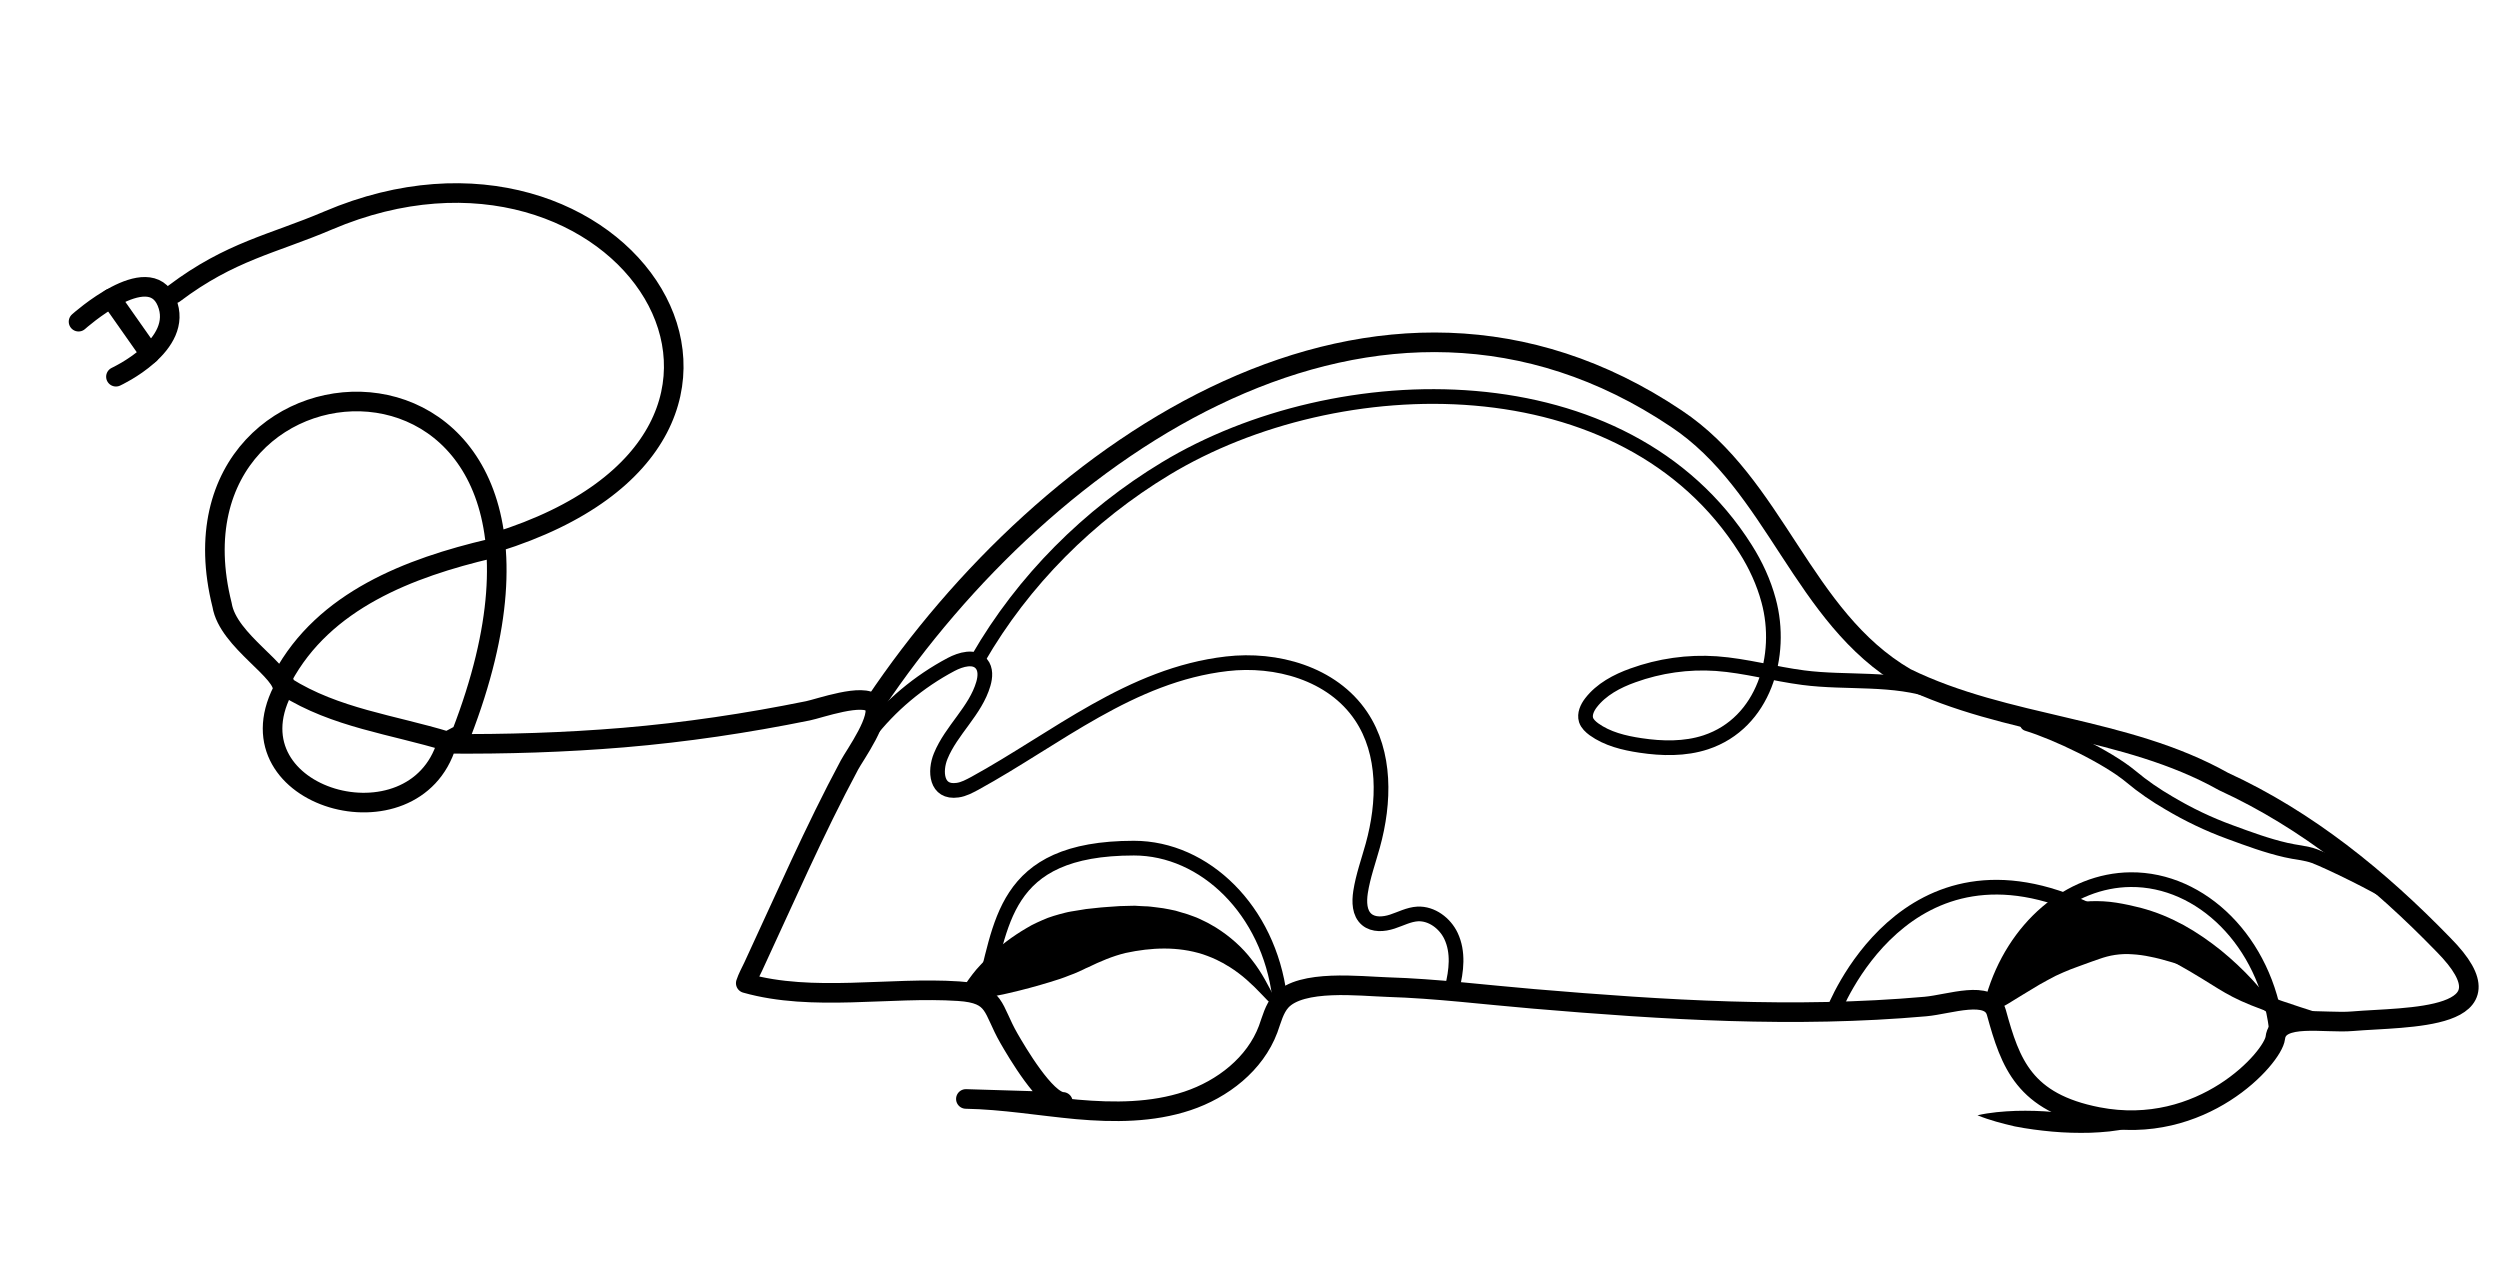
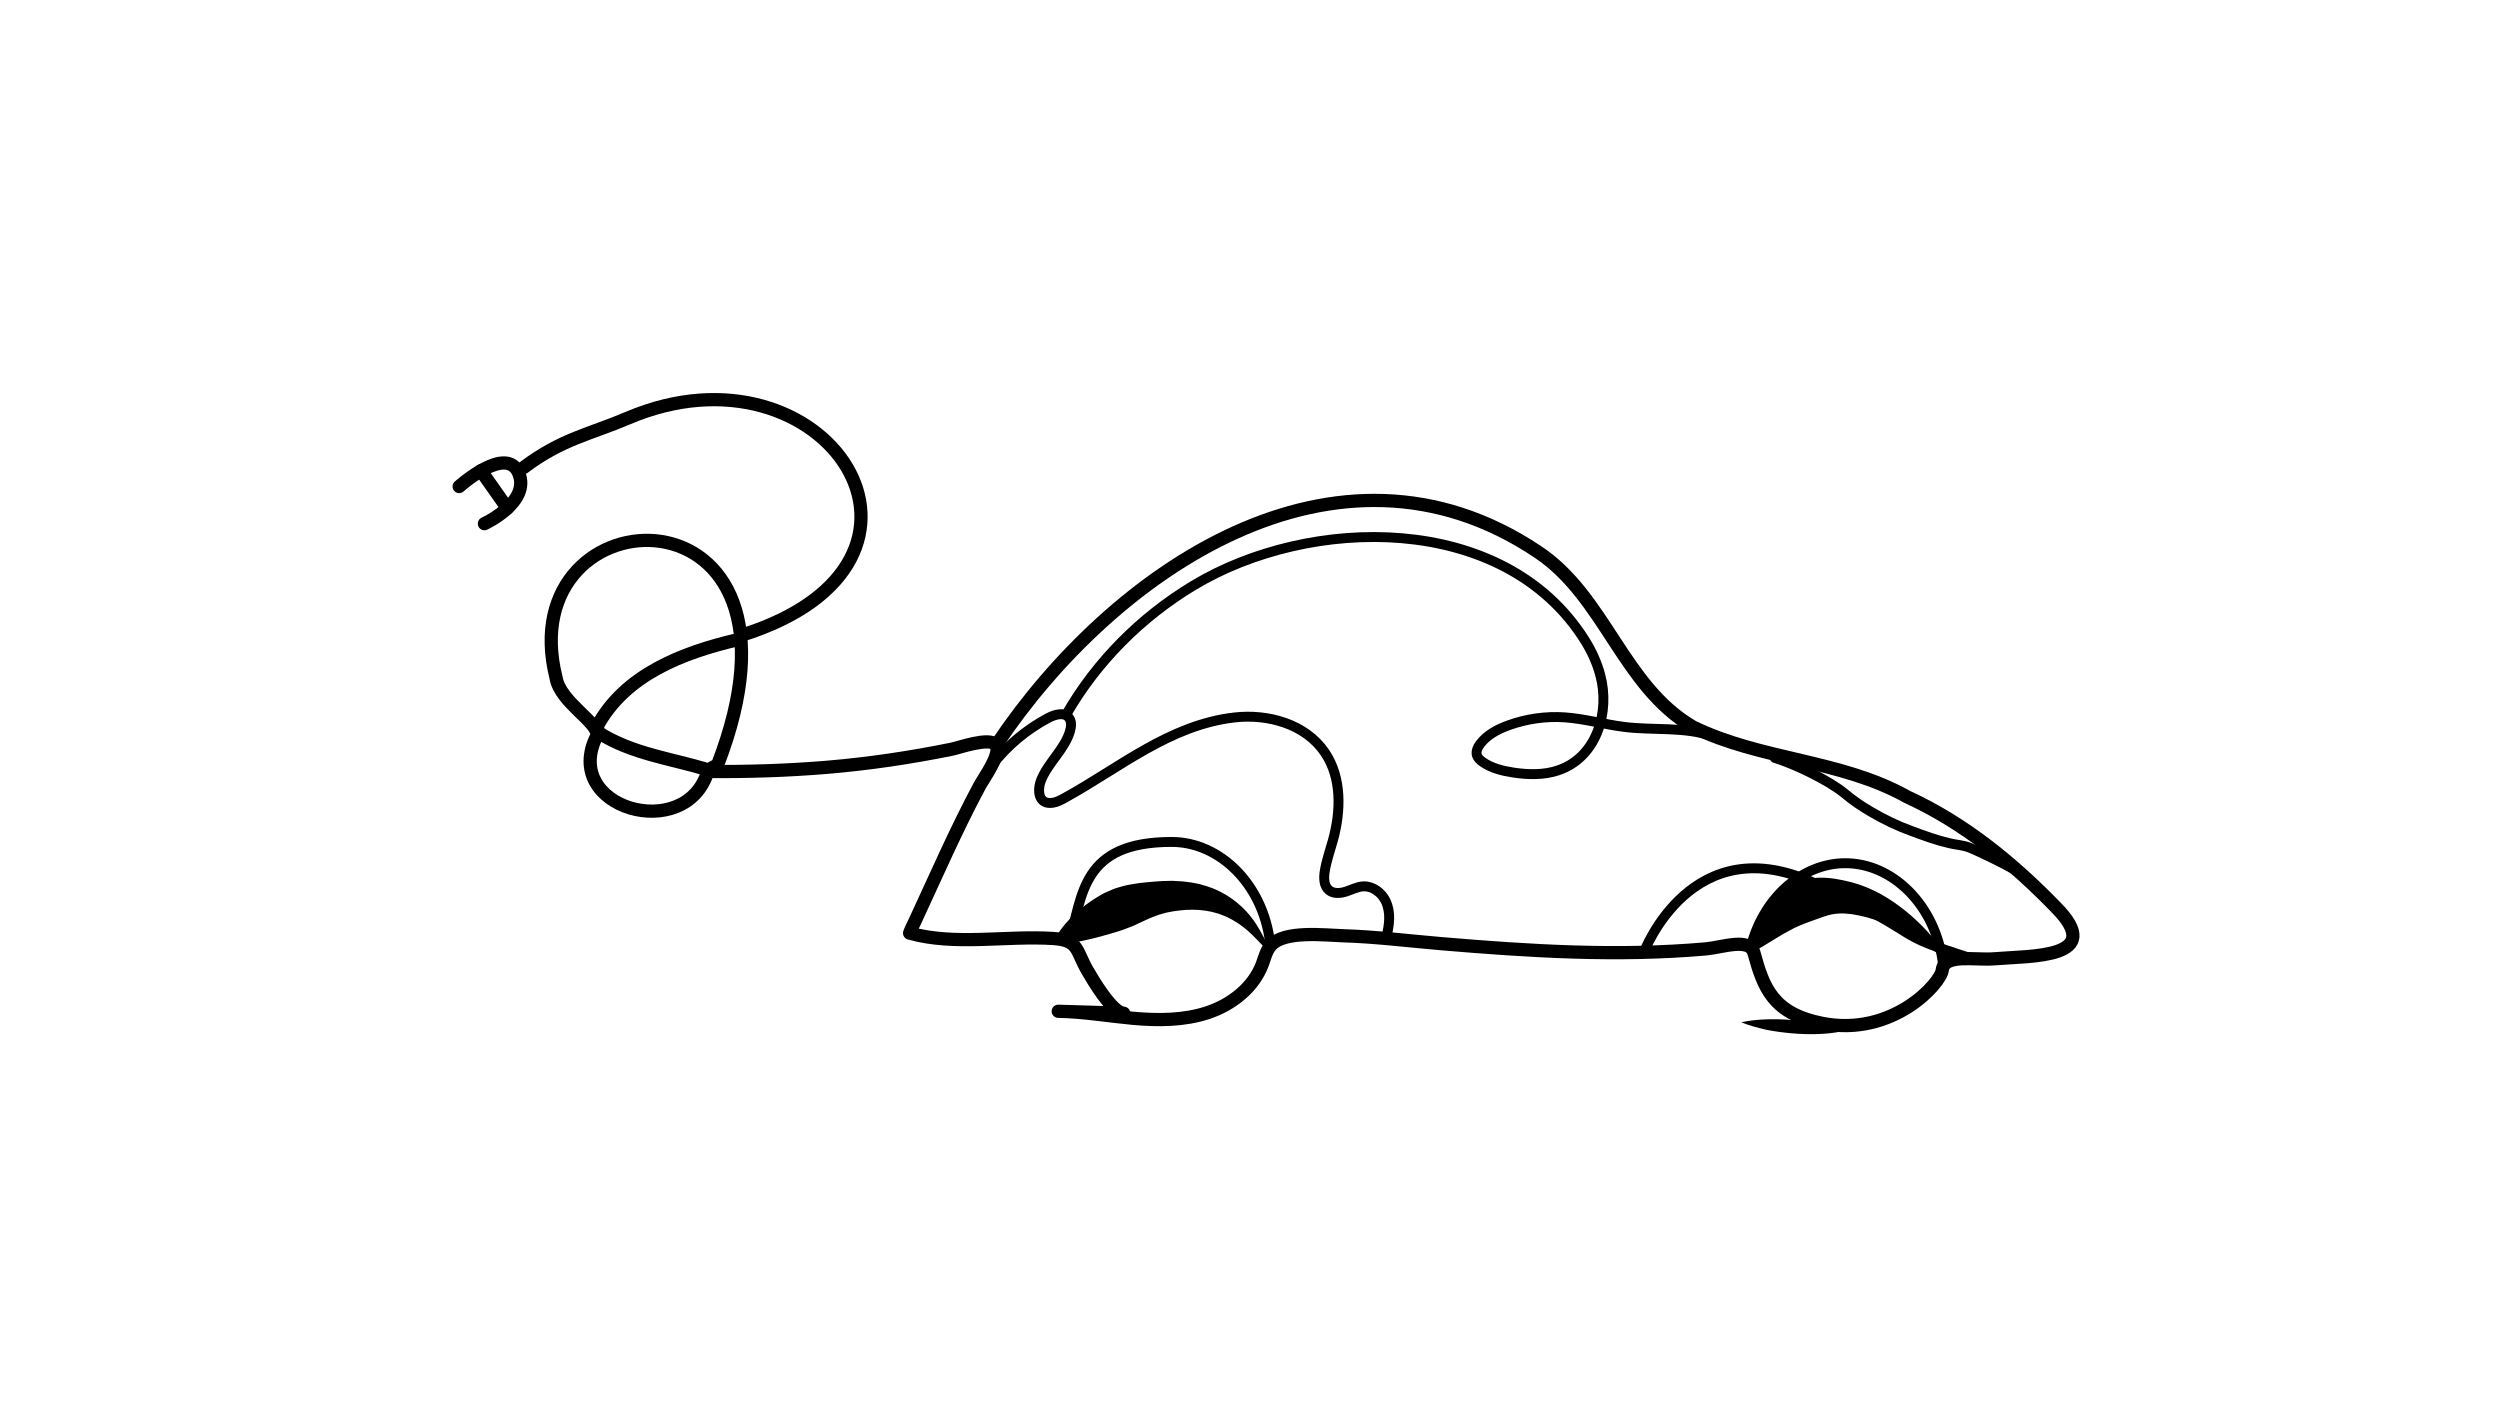
- <svg xmlns="http://www.w3.org/2000/svg" version="1.1" id="car" x="0px" y="0px" viewBox="0 0 1531 787" style="enable-background:new 0 0 1531 787;" xml:space="preserve" width="1531" height="787">
+ <svg xmlns="http://www.w3.org/2000/svg" version="1.1" id="car" x="0px" y="0px" viewBox="0 0 2267.7 1275.6" style="enable-background:new 0 0 2267.7 1275.6;" xml:space="preserve">
  <style type="text/css">
- 	.st0{fill:none;stroke:#2F1EFF;stroke-width:12;stroke-linecap:round;stroke-linejoin:round;stroke-miterlimit:10;}
- 	.st1{fill:none;stroke:#FBFF12;stroke-width:19;stroke-linecap:round;stroke-linejoin:round;stroke-miterlimit:10;}
- 	.st2{fill:none;stroke:#000000;stroke-width:9;stroke-linecap:round;stroke-linejoin:round;stroke-miterlimit:10;}
- 	.st3{fill:none;stroke:#000000;stroke-width:12;stroke-linecap:round;stroke-linejoin:round;stroke-miterlimit:10;}
+ 	.st0{fill:none;stroke:#000000;stroke-width:9;stroke-linecap:round;stroke-linejoin:round;stroke-miterlimit:10;}
+ 	.st1{fill:none;stroke:#000000;stroke-width:12;stroke-linecap:round;stroke-linejoin:round;stroke-miterlimit:10;}
</style>
-   <path id="SHAPE_INSIDE_THE_CAR_ABOVE" class="path st2 svg-elem-1" d="M1185.5,423.7c-25.6-9.2-54.6-5.2-81.2-8.7c-17.8-2.3-35.2-7.3-53.2-8.6  c-17.3-1.2-34.8,1.3-51.1,7.2c-9.8,3.5-19.4,8.6-25.7,16.8c-2.3,3-4.1,6.9-3,10.5c0.8,2.4,2.8,4.2,4.8,5.7  c8.2,5.9,18.4,8.4,28.5,9.9c13.3,2,27.2,2.3,40-1.9c35.7-11.8,47.6-53.3,38.5-86.8c-3-11.2-7.9-21.8-14.1-31.6  c-73.5-116.7-249.8-113-355.2-49.2c-47,28.4-87.2,68.5-114.7,116.2" />
-   <path id="SHAPE_INSIDE_THE_CAR_BELOW" class="path st2 svg-elem-2" d="M889.3,605c2.6-10.4,4-21.8-0.7-31.8c-3.7-7.8-11.8-13.9-20.4-13.5  c-5.4,0.3-10.4,3-15.6,4.7c-5.2,1.7-11.4,2.2-15.6-1.3c-4.6-3.9-4.7-10.8-3.8-16.8c1.5-9.7,4.9-19.1,7.5-28.5  c7.3-26.4,8.1-56.6-7.2-79.3c-17.7-26.3-52.1-35.5-82.2-32c-58.9,6.8-104.2,45.7-154.3,73.2c-3.4,1.8-6.8,3.7-10.6,4.2  c-13.2,1.9-14.1-11.7-10.3-20.9c6.5-15.9,21.3-27.7,26.1-44.2c1.2-4.1,1.6-9-1.2-12.3c-4.3-5.1-12.6-2.7-18.5,0.4  c-19.8,10.5-37.4,25.2-51.1,43" />
-   <path id="PATH_LIGHT" class="path st2 svg-elem-3" d="M1464.5,548c-7.8-5.5-38.3-20.4-47.1-23.7c-5.4-2-11.6-2.3-17.4-3.7  c-11.8-2.7-23.1-6.9-34.5-11.1c-12.9-4.7-25.2-10.6-37-17.6c-8.3-4.8-16.2-10.2-23.6-16.4c-14.3-11.9-45.4-26.8-63.4-32.3  c-0.5-0.1,13.3,0.5,15.4,3.8" />
-   <path id="SHAPE_ABOVE_WHEEL_FRONT" class="path st2 svg-elem-4" d="M1122.7,619.6c0,0,43.7-116.3,157.1-61.7c107.7,51.9,61,42.1,141.1,67.5" />
-   <path id="WHEEL_FRONT" class="path st2 svg-elem-5" d="M1394,629.6c-6.6-52.8-45.8-91.3-89.2-90.9c-37.3,0.3-71.6,29.4-84.1,72.3" />
-   <path id="WHEEL_BACK" class="path st2 svg-elem-6" d="M601.4,610.3c12.4-42.9,11.2-90.9,93-90.9c43.4,0,82.6,38.1,89.2,90.9" />
-   <path id="INSIDE_FRONT_WHEEL" d="M1392.3,623.5c-0.2-0.2-0.5-0.6-0.9-0.9c-0.3-0.3-0.7-0.7-1.1-1c-0.8-0.7-1.6-1.3-2.4-2  c-1.6-1.3-3.3-2.5-5-3.7c-3.4-2.4-6.9-4.7-10.5-6.9c-7.1-4.4-14.4-8.3-21.9-11.8c-3.7-1.7-7.4-3.3-11.2-4.7  c-3.8-1.4-7.5-2.8-11.3-3.8c-3.7-1.1-7.5-2.1-11.2-2.8c-3.7-0.8-7.4-1.3-11-1.5c-3.6-0.3-7.2-0.1-10.6,0.4s-6.6,1.4-9.7,2.5  c-3,1-5.9,2.1-8.7,3.1c-2.8,1.1-5.7,2-8.7,3.2s-6,2.5-9.2,4c-3.1,1.6-6.4,3.4-9.8,5.3c-3.3,2-6.9,4.1-10.6,6.4  c-1.9,1.1-3.7,2.3-5.7,3.5s-3.9,2.5-6.2,3.6h-0.1c-1,0.5-2.3,0.1-2.8-0.9c-0.1-0.3-0.2-0.6-0.2-0.9c-0.2-5.1,0.4-9.9,1.5-14.7  c0.3-1.2,0.6-2.4,0.9-3.6c0.4-1.2,0.8-2.3,1.2-3.5c0.2-0.6,0.4-1.2,0.6-1.7l0.7-1.7c0.5-1.1,1-2.3,1.5-3.4c2.2-4.5,5-8.7,8.3-12.7  s7.2-7.6,11.6-10.8c4.3-3.2,9.3-5.8,14.4-7.6c5.2-1.8,10.6-2.8,16-3s10.7,0.1,15.8,0.9c5.1,0.8,10,1.9,14.8,3.1  c4.8,1.3,9.4,2.8,13.8,4.6s8.7,3.9,12.8,6.1c4.1,2.3,8,4.7,11.8,7.3s7.4,5.3,10.9,8.1c7,5.7,13.5,11.8,19.5,18.3  c3,3.3,5.9,6.6,8.6,10.1c1.3,1.8,2.7,3.5,3.9,5.4c0.6,0.9,1.2,1.9,1.8,2.9c0.3,0.5,0.6,1,0.8,1.5c0.3,0.5,0.5,1.1,0.8,1.8  c0.3,0.9-0.1,1.9-1.1,2.3c-0.7,0.2-1.4,0.1-1.9-0.4L1392.3,623.5z" class="path svg-elem-7" />
-   <path id="INSIDE_BACK_WHEEL" d="M778.2,614.4c-0.5-0.4-1.1-0.9-1.5-1.3c-0.4-0.4-0.9-0.8-1.3-1.3l-2.4-2.5c-1.6-1.7-3.2-3.2-4.7-4.8  c-3.2-3.1-6.4-6-9.9-8.6c-1.7-1.3-3.5-2.5-5.2-3.6c-0.9-0.6-1.8-1.1-2.7-1.6c-0.4-0.3-0.9-0.5-1.3-0.8l-1.4-0.7  c-3.6-2-7.4-3.5-11.2-4.8c-15.4-4.9-31.5-4.2-47.3-0.8c-7.9,1.9-15.6,5.2-23,8.8l-1.4,0.6l-1.4,0.7c-0.9,0.4-1.9,0.9-2.8,1.3  c-1.9,0.9-3.8,1.6-5.7,2.3c-1.9,0.8-3.9,1.5-5.9,2.2s-4,1.2-6,1.9c-8.2,2.5-16.6,4.8-25.4,6.8c-4.4,1.1-9,1.8-13.7,2.7  c-2.4,0.4-4.7,0.8-7.2,1c-2.5,0.3-5,0.5-7.6,0.5h-0.1c-1.2,0-2.1-0.9-2.1-2.1c0-0.3,0.1-0.7,0.2-1c1.2-2.3,2.6-4.5,4-6.6  s2.9-4.1,4.4-6.1s3.1-3.8,4.8-5.6c1.6-1.8,3.3-3.5,5.1-5.2c7-6.7,14.7-12.5,23.1-17.4c2.1-1.3,4.2-2.4,6.4-3.4s4.4-2,6.7-2.9  s4.7-1.5,7-2.2c2.4-0.6,4.7-1.3,7.2-1.7l7.4-1.2l1.8-0.3l1.9-0.2l3.7-0.4c4.9-0.6,10-0.8,15-1.2l7.6-0.2c1.2-0.1,2.5,0,3.8,0.1  l3.8,0.2c2.5,0,5.1,0.4,7.6,0.7c1.3,0.2,2.5,0.3,3.8,0.5l3.8,0.7c1.3,0.3,2.5,0.5,3.8,0.8l3.7,1.1c1.2,0.4,2.5,0.7,3.7,1.1l3.6,1.3  c2.4,0.8,4.7,2,7,3.1c1.2,0.5,2.3,1.2,3.4,1.8l3.3,1.9c8.6,5.4,16.2,12.1,22.1,19.9c3,3.8,5.6,7.8,7.9,11.9c1.1,2,2.2,4.1,3.3,6.1  l1.6,3c0.3,0.5,0.5,0.9,0.8,1.4c0.1,0.3,0.3,0.4,0.4,0.6l0.4,0.6l0.2,0.4c0.5,0.8,0.3,1.9-0.6,2.4  C779.6,614.9,778.7,614.8,778.2,614.4z" class="path svg-elem-8" />
-   <path id="SHADOW_FRONT_WHEEL" d="M1211,683c7.9-1.8,15.8-2.4,23.5-2.7c7.8-0.2,15.5,0,23.3,0.7c7.7,0.6,15.4,1.7,23,3.2  c7.6,1.6,15.3,3.5,22.8,6.7c-7.9,1.9-15.8,2.5-23.5,2.8c-7.8,0.2-15.5,0-23.3-0.7c-7.7-0.7-15.4-1.7-23-3.2  C1226.2,688,1218.6,686.1,1211,683z" class="path svg-elem-9" />
-   <path id="PLUG_02" class="path st3 svg-elem-10" d="M48.1,197c0,0,42.9-38.5,54-12.1S71,230.7,71,230.7" />
-   <line id="PLUG_01" class="path st3 svg-elem-11" x1="67.9" y1="182.7" x2="91.8" y2="216.7" />
-   <path id="CORD" class="path st3 svg-elem-12" d="M106.6,179.8c34.6-26.1,60.5-30.3,94.4-44.8c180.1-76.7,316,130.4,103,197l-3.5,4  c-49.7,11.7-102.1,31.6-127.5,79l2,5.5c30.4,19.2,65.7,23.3,99,33.5l8.5-4.5c101.8-263.1-189.7-251-146.5-79  c3.6,22.3,39.4,40.9,37,52.5c-33.4,66,80.8,98.2,100.6,32.5c36.1,0.3,72.2-0.8,108.2-3.8c38-3.2,75.6-8.8,113-16.4  c6.6-1.3,34.4-11.3,40.1-4" />
-   <path id="outline" class="st3" d="M534.9,431.3c5.8,7.4-11.6,31.3-14.7,37.2c-21.5,40.1-39.7,82.1-58.9,123.4  c-1.6,3.4-3.5,6.8-4.6,10.2c41,11.6,88.1,2.1,130.3,4.9c23.3,1.5,20.4,10.7,30.9,28.9c4.6,8,22.5,38.6,33,38.9  c-19.8-0.6-39.6-1.2-59.4-1.8c22.8,0.4,45.3,4.3,68,6.4c22.7,2,46.1,2,67.7-5.2c21.6-7.2,41.4-22.6,49.4-43.9  c2.2-6,3.7-12.5,7.9-17.2c12.3-13.6,48.6-9.1,65.2-8.6c29.9,0.9,59.7,4.7,89.5,7.2c80.2,6.8,159.5,11.8,239.9,4.7  c14.7-1.3,39.6-10.6,43.5,3.7c8.6,31.4,17.1,55.1,62.1,63.9c63.9,12.4,107.3-36.4,108.7-48.4c1.7-15.2,30.1-8.7,47.3-10.2  c33.1-2.8,102.1,0,55.6-46.9c-39.2-40.4-83.2-76.3-134.6-99.9c-60.4-33.9-132.8-33.3-194.5-63.5c-63.6-37-79.7-118.3-140.7-158.8  c-183-122.7-385.8,18-490.5,174.2" />
+   <path id="SHAPE_INSIDE_THE_CAR_ABOVE" class="st0" d="M1553.9,668c-25.6-9.2-54.6-5.2-81.2-8.7c-17.8-2.3-35.2-7.3-53.2-8.6  c-17.3-1.2-34.8,1.3-51.1,7.2c-9.8,3.5-19.4,8.6-25.7,16.8c-2.3,3-4.1,6.9-3,10.5c0.8,2.4,2.8,4.2,4.8,5.7  c8.2,5.9,18.4,8.4,28.5,9.9c13.3,2,27.2,2.3,40-1.9c35.7-11.8,47.6-53.3,38.5-86.8c-3-11.2-7.9-21.8-14.1-31.6  c-73.5-116.7-249.8-113-355.2-49.2c-47,28.4-87.2,68.5-114.7,116.2" />
+   <path id="SHAPE_INSIDE_THE_CAR_BELOW" class="st0" d="M1257.7,849.3c2.6-10.4,4-21.8-0.7-31.8c-3.7-7.8-11.8-13.9-20.4-13.5  c-5.4,0.3-10.4,3-15.6,4.7c-5.2,1.7-11.4,2.2-15.6-1.3c-4.6-3.9-4.7-10.8-3.8-16.8c1.5-9.7,4.9-19.1,7.5-28.5  c7.3-26.4,8.1-56.6-7.2-79.3c-17.7-26.3-52.1-35.5-82.2-32c-58.9,6.8-104.2,45.7-154.3,73.2c-3.4,1.8-6.8,3.7-10.6,4.2  c-13.2,1.9-14.1-11.7-10.3-20.9c6.5-15.9,21.3-27.7,26.1-44.2c1.2-4.1,1.6-9-1.2-12.3c-4.3-5.1-12.6-2.7-18.5,0.4  c-19.8,10.5-37.4,25.2-51.1,43" />
+   <path id="PATH_LIGHT" class="st0" d="M1832.9,792.3c-7.8-5.5-38.3-20.4-47.1-23.7c-5.4-2-11.6-2.3-17.4-3.7  c-11.8-2.7-23.1-6.9-34.5-11.1c-12.9-4.7-25.2-10.6-37-17.6c-8.3-4.8-16.2-10.2-23.6-16.4c-14.3-11.9-45.4-26.8-63.4-32.3  c-0.5-0.1,13.3,0.5,15.4,3.8" />
+   <path id="SHAPE_ABOVE_WHEEL_FRONT" class="st0" d="M1491.1,863.9c0,0,43.7-116.3,157.1-61.7c107.7,51.9,61,42.1,141.1,67.5" />
+   <path id="WHEEL_FRONT" class="st0" d="M1762.4,873.9c-6.6-52.8-45.8-91.3-89.2-90.9c-37.3,0.3-71.6,29.4-84.1,72.3" />
+   <path id="WHEEL_BACK" class="st0" d="M969.8,854.6c12.4-42.9,11.2-90.9,93-90.9c43.4,0,82.6,38.1,89.2,90.9" />
+   <path id="INSIDE_FRONT_WHEEL" d="M1760.7,867.8c-0.2-0.2-0.5-0.6-0.9-0.9c-0.3-0.3-0.7-0.7-1.1-1c-0.8-0.7-1.6-1.3-2.4-2  c-1.6-1.3-3.3-2.5-5-3.7c-3.4-2.4-6.9-4.7-10.5-6.9c-7.1-4.4-14.4-8.3-21.9-11.8c-3.7-1.7-7.4-3.3-11.2-4.7  c-3.8-1.4-7.5-2.8-11.3-3.8c-3.7-1.1-7.5-2.1-11.2-2.8c-3.7-0.8-7.4-1.3-11-1.5c-3.6-0.3-7.2-0.1-10.6,0.4s-6.6,1.4-9.7,2.5  c-3,1-5.9,2.1-8.7,3.1c-2.8,1.1-5.7,2-8.7,3.2s-6,2.5-9.2,4c-3.1,1.6-6.4,3.4-9.8,5.3c-3.3,2-6.9,4.1-10.6,6.4  c-1.9,1.1-3.7,2.3-5.7,3.5s-3.9,2.5-6.2,3.6h-0.1c-1,0.5-2.3,0.1-2.8-0.9c-0.1-0.3-0.2-0.6-0.2-0.9c-0.2-5.1,0.4-9.9,1.5-14.7  c0.3-1.2,0.6-2.4,0.9-3.6c0.4-1.2,0.8-2.3,1.2-3.5c0.2-0.6,0.4-1.2,0.6-1.7l0.7-1.7c0.5-1.1,1-2.3,1.5-3.4c2.2-4.5,5-8.7,8.3-12.7  s7.2-7.6,11.6-10.8c4.3-3.2,9.3-5.8,14.4-7.6c5.2-1.8,10.6-2.8,16-3s10.7,0.1,15.8,0.9c5.1,0.8,10,1.9,14.8,3.1  c4.8,1.3,9.4,2.8,13.8,4.6s8.7,3.9,12.8,6.1c4.1,2.3,8,4.7,11.8,7.3s7.4,5.3,10.9,8.1c7,5.7,13.5,11.8,19.5,18.3  c3,3.3,5.9,6.6,8.6,10.1c1.3,1.8,2.7,3.5,3.9,5.4c0.6,0.9,1.2,1.9,1.8,2.9c0.3,0.5,0.6,1,0.8,1.5c0.3,0.5,0.5,1.1,0.8,1.8  c0.3,0.9-0.1,1.9-1.1,2.3c-0.7,0.2-1.4,0.1-1.9-0.4L1760.7,867.8z" />
+   <path id="INSIDE_BACK_WHEEL" d="M1146.6,858.7c-0.5-0.4-1.1-0.9-1.5-1.3c-0.4-0.4-0.9-0.8-1.3-1.3l-2.4-2.5  c-1.6-1.7-3.2-3.2-4.7-4.8c-3.2-3.1-6.4-6-9.9-8.6c-1.7-1.3-3.5-2.5-5.2-3.6c-0.9-0.6-1.8-1.1-2.7-1.6c-0.4-0.3-0.9-0.5-1.3-0.8  l-1.4-0.7c-3.6-2-7.4-3.5-11.2-4.8c-15.4-4.9-31.5-4.2-47.3-0.8c-7.9,1.9-15.6,5.2-23,8.8l-1.4,0.6l-1.4,0.7  c-0.9,0.4-1.9,0.9-2.8,1.3c-1.9,0.9-3.8,1.6-5.7,2.3c-1.9,0.8-3.9,1.5-5.9,2.2s-4,1.2-6,1.9c-8.2,2.5-16.6,4.8-25.4,6.8  c-4.4,1.1-9,1.8-13.7,2.7c-2.4,0.4-4.7,0.8-7.2,1c-2.5,0.3-5,0.5-7.6,0.5h-0.1c-1.2,0-2.1-0.9-2.1-2.1c0-0.3,0.1-0.7,0.2-1  c1.2-2.3,2.6-4.5,4-6.6s2.9-4.1,4.4-6.1s3.1-3.8,4.8-5.6c1.6-1.8,3.3-3.5,5.1-5.2c7-6.7,14.7-12.5,23.1-17.4  c2.1-1.3,4.2-2.4,6.4-3.4s4.4-2,6.7-2.9s4.7-1.5,7-2.2c2.4-0.6,4.7-1.3,7.2-1.7l7.4-1.2l1.8-0.3l1.9-0.2l3.7-0.4  c4.9-0.6,10-0.8,15-1.2l7.6-0.2c1.2-0.1,2.5,0,3.8,0.1l3.8,0.2c2.5,0,5.1,0.4,7.6,0.7c1.3,0.2,2.5,0.3,3.8,0.5l3.8,0.7  c1.3,0.3,2.5,0.5,3.8,0.8l3.7,1.1c1.2,0.4,2.5,0.7,3.7,1.1l3.6,1.3c2.4,0.8,4.7,2,7,3.1c1.2,0.5,2.3,1.2,3.4,1.8l3.3,1.9  c8.6,5.4,16.2,12.1,22.1,19.9c3,3.8,5.6,7.8,7.9,11.9c1.1,2,2.2,4.1,3.3,6.1l1.6,3c0.3,0.5,0.5,0.9,0.8,1.4c0.1,0.3,0.3,0.4,0.4,0.6  l0.4,0.6l0.2,0.4c0.5,0.8,0.3,1.9-0.6,2.4C1148,859.2,1147.1,859.1,1146.6,858.7z" />
+   <path id="SHADOW_FRONT_WHEEL" d="M1579.4,927.3c7.9-1.8,15.8-2.4,23.5-2.7c7.8-0.2,15.5,0,23.3,0.7c7.7,0.6,15.4,1.7,23,3.2  c7.6,1.6,15.3,3.5,22.8,6.7c-7.9,1.9-15.8,2.5-23.5,2.8c-7.8,0.2-15.5,0-23.3-0.7c-7.7-0.7-15.4-1.7-23-3.2  C1594.6,932.3,1587,930.4,1579.4,927.3z" />
+   <path id="PLUG_02" class="st1" d="M416.5,441.3c0,0,42.9-38.5,54-12.1c11.1,26.4-31.1,45.8-31.1,45.8" />
+   <line id="PLUG_01" class="st1" x1="436.3" y1="427" x2="460.2" y2="461" />
+   <path id="CORD" class="st1" d="M475,424.1c34.6-26.1,60.5-30.3,94.4-44.8c180.1-76.7,316,130.4,103,197l-3.5,4  c-49.7,11.7-102.1,31.6-127.5,79l2,5.5c30.4,19.2,65.7,23.3,99,33.5l8.5-4.5c101.8-263.1-189.7-251-146.5-79  c3.6,22.3,39.4,40.9,37,52.5c-33.4,66,80.8,98.2,100.6,32.5c36.1,0.3,72.2-0.8,108.2-3.8c38-3.2,75.6-8.8,113-16.4  c6.6-1.3,34.4-11.3,40.1-4" />
+   <path id="outline" class="st1" d="M903.3,675.6c5.8,7.4-11.6,31.3-14.7,37.2c-21.5,40.1-39.7,82.1-58.9,123.4  c-1.6,3.4-3.5,6.8-4.6,10.2c41,11.6,88.1,2.1,130.3,4.9c23.3,1.5,20.4,10.7,30.9,28.9c4.6,8,22.5,38.6,33,38.9  c-19.8-0.6-39.6-1.2-59.4-1.8c22.8,0.4,45.3,4.3,68,6.4c22.7,2,46.1,2,67.7-5.2s41.4-22.6,49.4-43.9c2.2-6,3.7-12.5,7.9-17.2  c12.3-13.6,48.6-9.1,65.2-8.6c29.9,0.9,59.7,4.7,89.5,7.2c80.2,6.8,159.5,11.8,239.9,4.7c14.7-1.3,39.6-10.6,43.5,3.7  c8.6,31.4,17.1,55.1,62.1,63.9c63.9,12.4,107.3-36.4,108.7-48.4c1.7-15.2,30.1-8.7,47.3-10.2c33.1-2.8,102.1,0,55.6-46.9  c-39.2-40.4-83.2-76.3-134.6-99.9c-60.4-33.9-132.8-33.3-194.5-63.5c-63.6-37-79.7-118.3-140.7-158.8  c-183-122.7-385.8,18-490.5,174.2" />
</svg>
